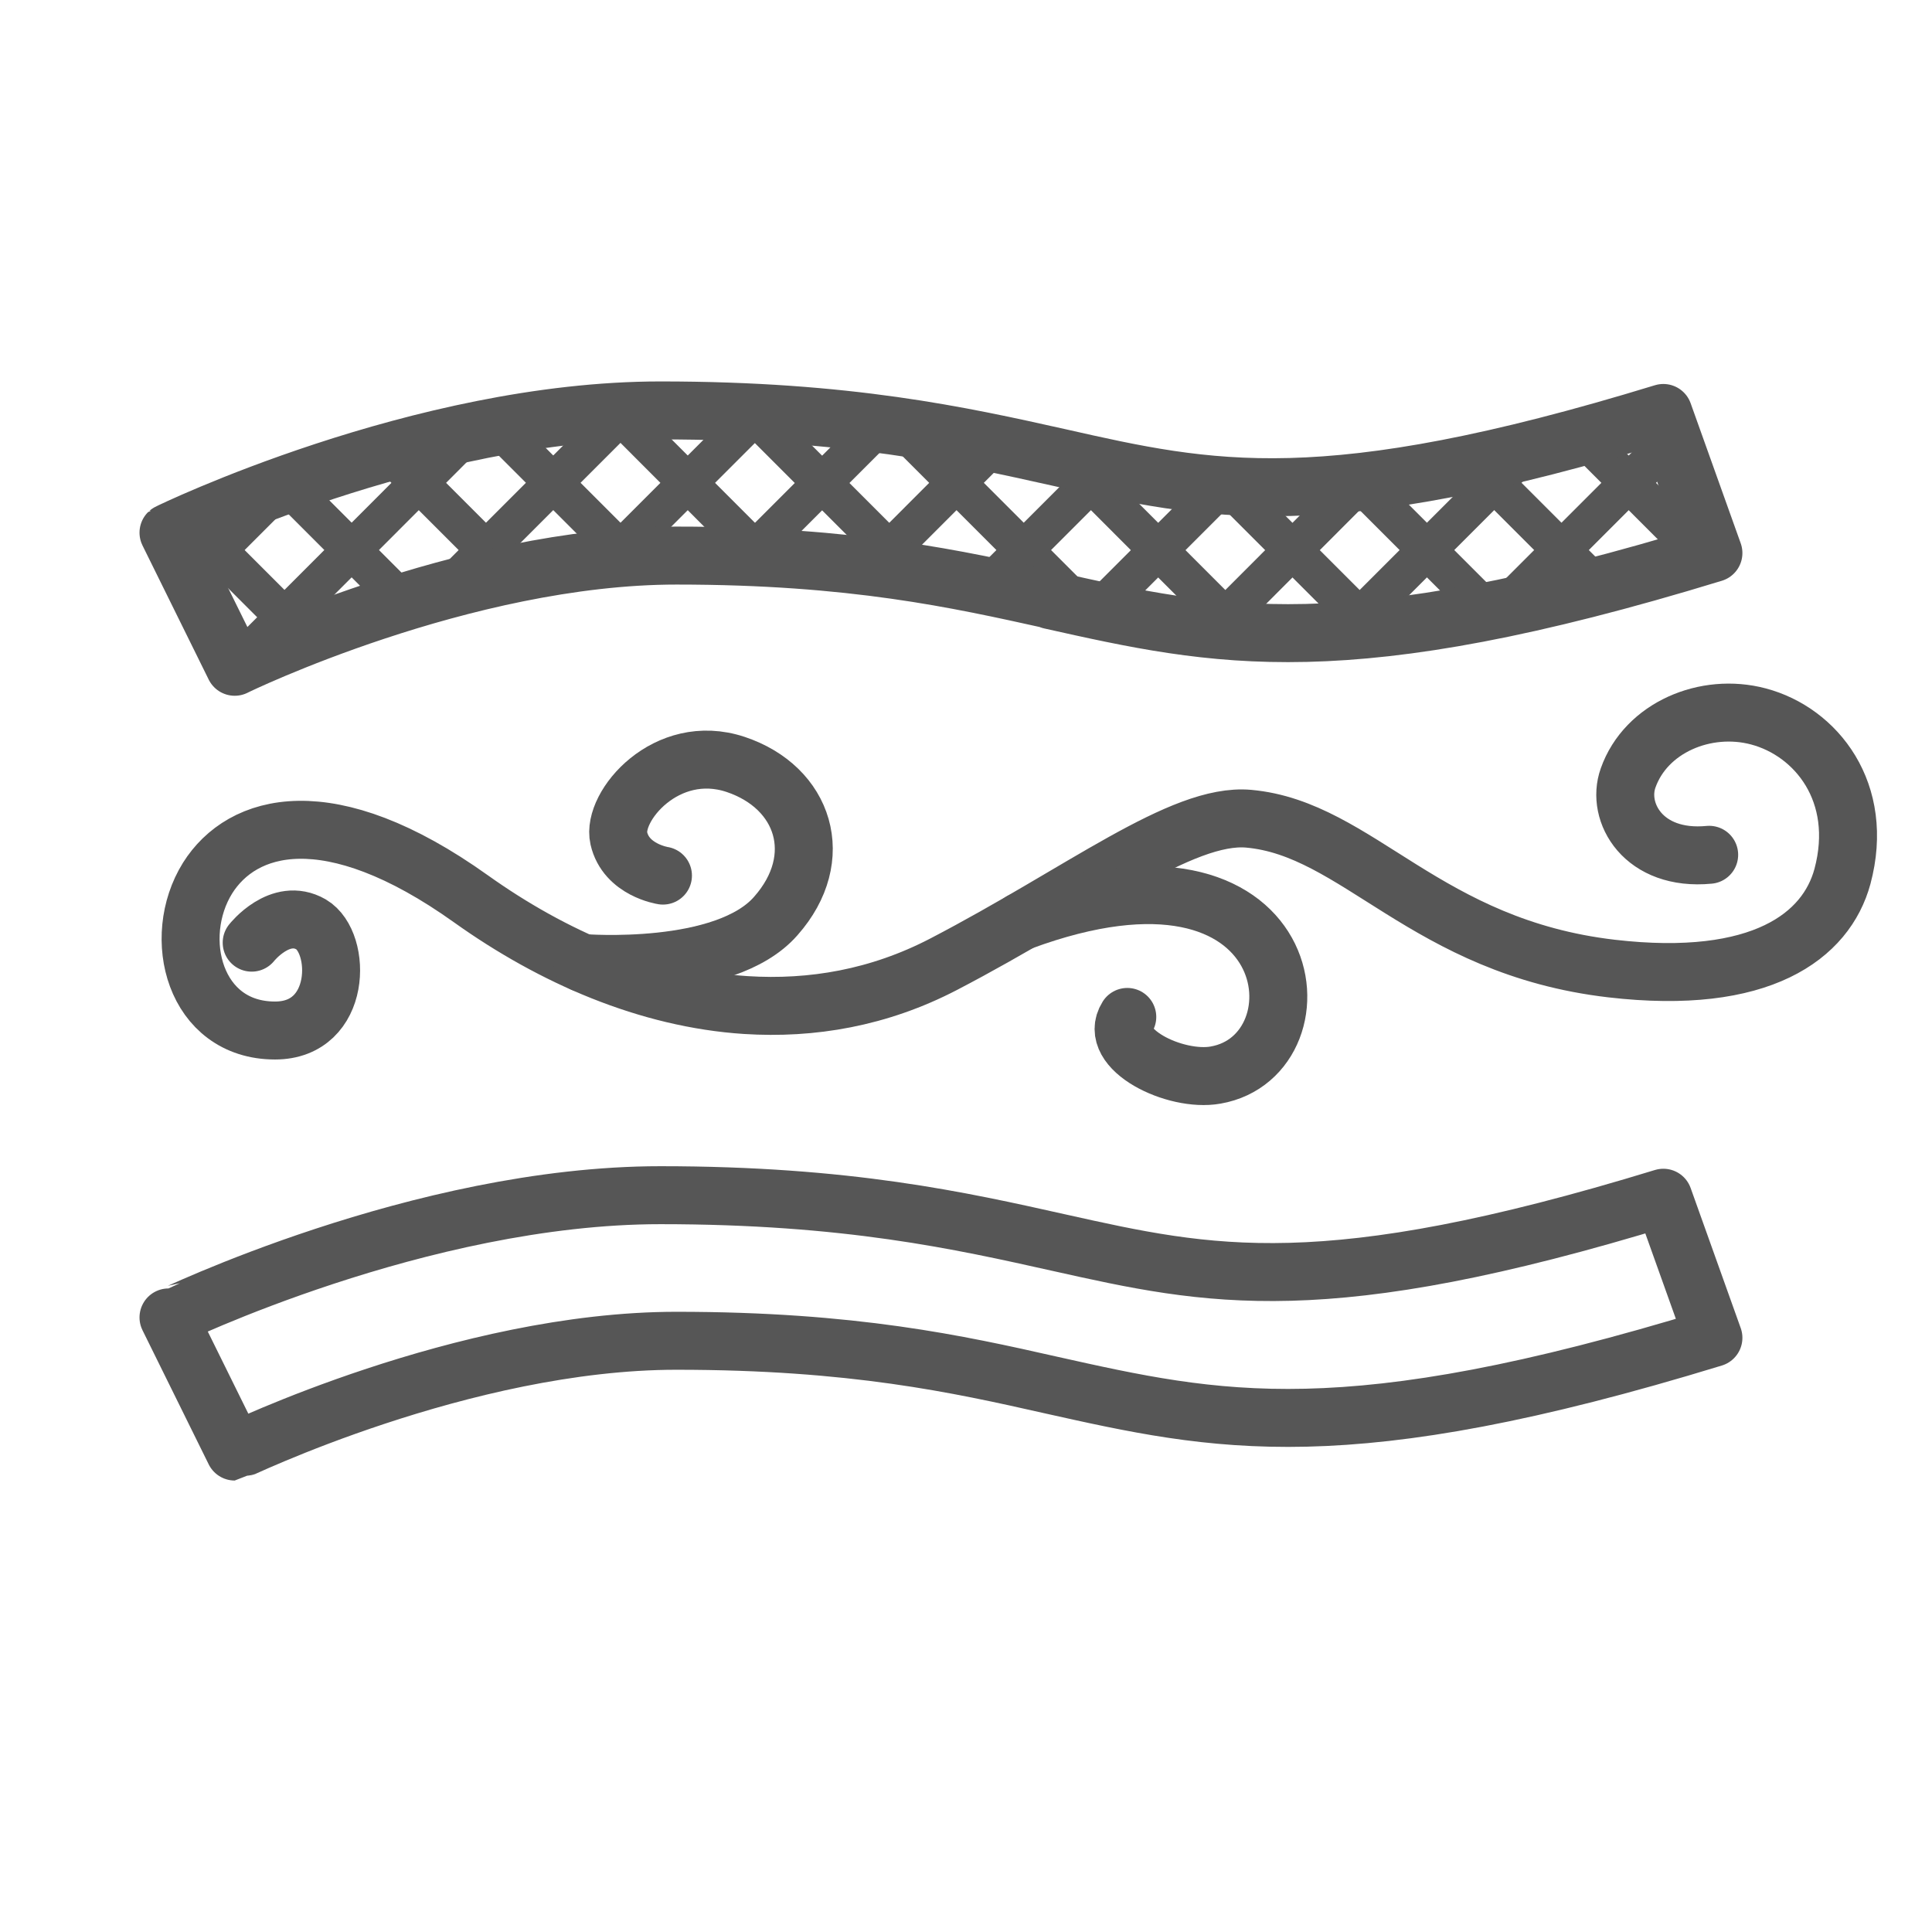
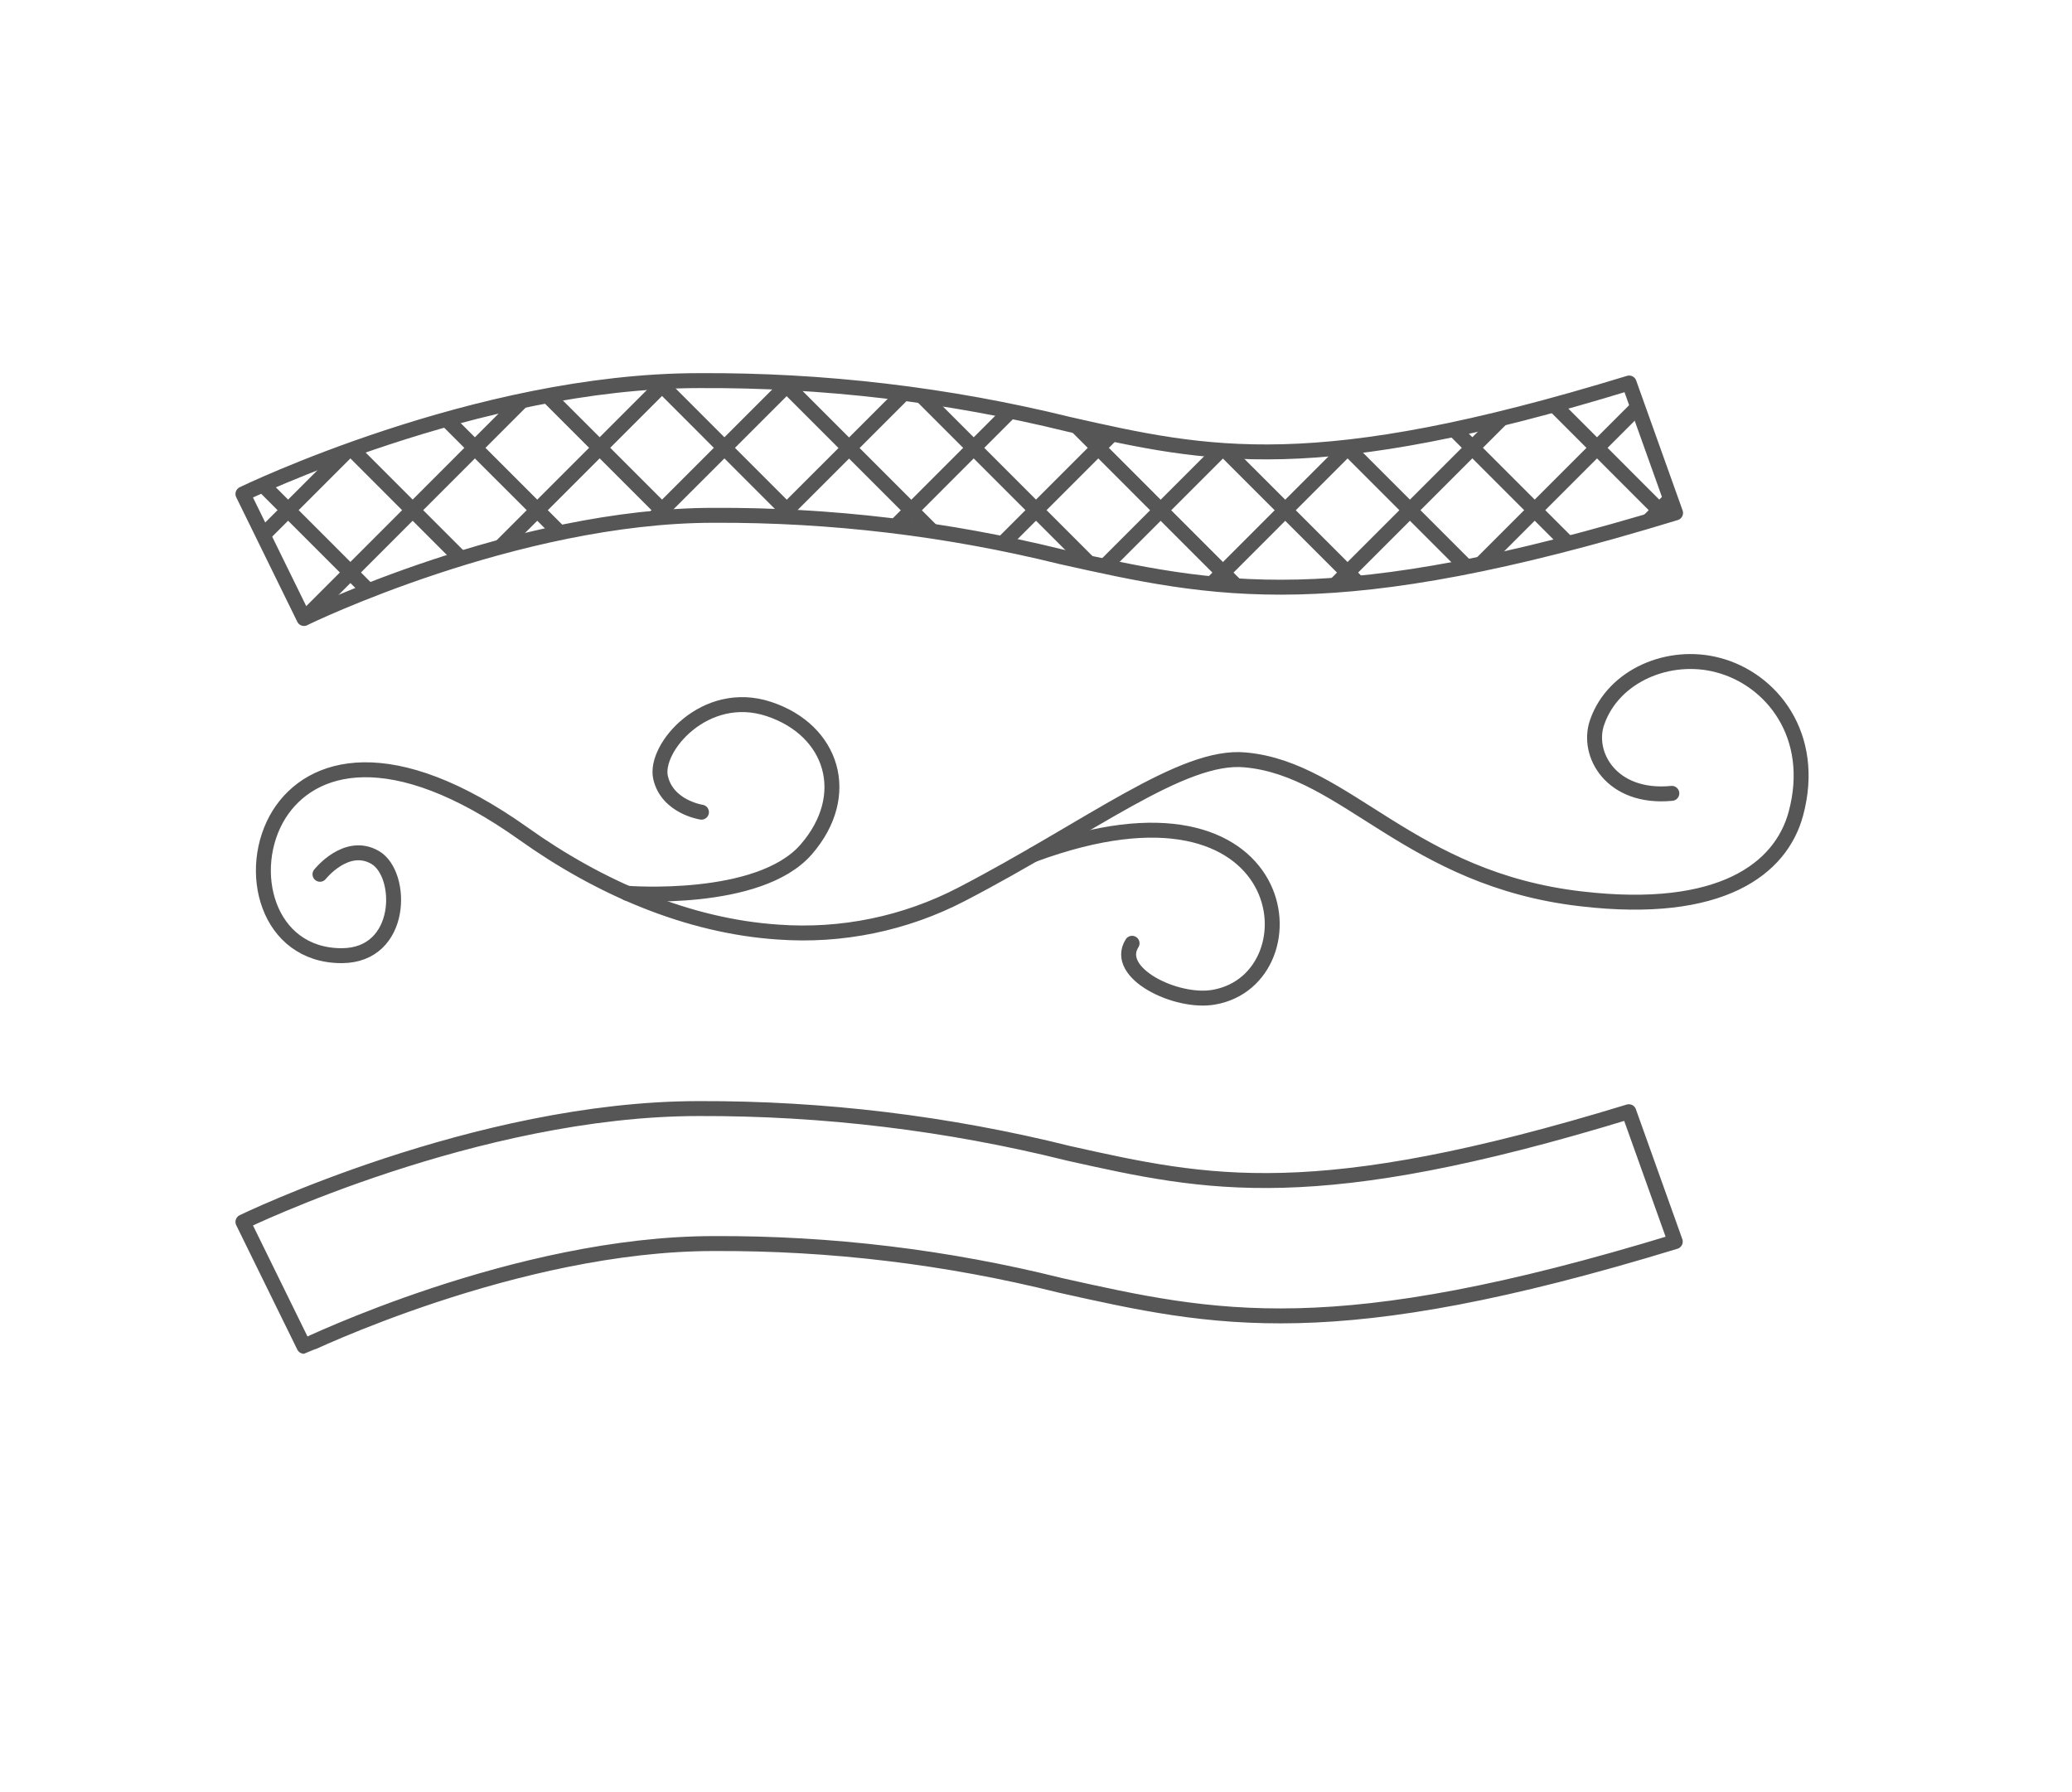
- <svg xmlns="http://www.w3.org/2000/svg" xml:space="preserve" width="42.333mm" height="42.333mm" version="1.1" style="shape-rendering:geometricPrecision; text-rendering:geometricPrecision; image-rendering:optimizeQuality; fill-rule:evenodd; clip-rule:evenodd" viewBox="0 0 4552 4552">
+ <svg xmlns="http://www.w3.org/2000/svg" viewBox="0 0 138.77 120">
  <defs>
-     <style type="text/css">
-    
-     .str1 {stroke:#565656;stroke-width:91.053;stroke-linecap:round;stroke-linejoin:round}
-     .str0 {stroke:#565656;stroke-width:136.574;stroke-linecap:round;stroke-linejoin:round}
-     .fil0 {fill:none}
-     .fil1 {fill:none;fill-rule:nonzero}
-    
-   </style>
-     <clipPath id="id0" style="clip-rule:nonzero">
-       <path d="M397 1255c1,-1 593,-288 1159,-288 441,0 707,59 940,111l0 0c354,80 623,140 1423,-105l118 330c-869,266 -1168,199 -1562,111l0 -1c-217,-48 -465,-104 -881,-104 -502,0 -1040,261 -1041,262l-156 -316z" />
+     <clipPath id="a" transform="translate(5.8)">
+       <path d="M10.47,33.08S26.1,25.49,41,25.49A101.31,101.31,0,0,1,65.8,28.42h0c9.33,2.11,16.42,3.69,37.51-2.77l3.11,8.7c-22.91,7-30.79,5.25-41.18,2.93v0A95.22,95.22,0,0,0,42,34.51c-13.23,0-27.42,6.88-27.44,6.91Z" style="fill: none" />
    </clipPath>
  </defs>
-   <g id="Слой_x0020_1">
-     <g id="_3292137060448">
-       <polygon class="fil0" points="0,0 4552,0 4552,4552 0,4552 " />
-       <path class="fil0 str0" d="M593 2221c0,0 67,-85 140,-43 73,43 73,250 -85,250 -190,0 -246,-219 -159,-359 81,-129 285,-191 621,49 192,137 417,235 647,250 156,10 314,-17 466,-96 325,-169 561,-357 719,-343 257,23 417,302 855,353 353,41 506,-77 544,-217 53,-198 -62,-341 -198,-377 -124,-33 -265,26 -307,145 -29,81 36,196 191,181" />
-       <path class="fil0 str0" d="M1373 2269c0,0 335,27 455,-111 121,-137 67,-303 -95,-357 -163,-54 -292,99 -275,174 17,75 104,88 104,88" />
-       <path class="fil0 str0" d="M2406 2171c665,-246 724,316 458,362 -95,17 -256,-61 -208,-137" />
-       <path class="fil1 str0" d="M397 3104c1,0 593,-288 1159,-288 441,0 707,60 940,112l0 0c354,79 623,139 1423,-106l118 330c-869,266 -1168,199 -1562,111l0 0c-217,-49 -465,-104 -881,-104 -502,0 -1040,261 -1041,261l-156 -316z" />
+   <g>
+     <polygon points="5.8 0 125.8 0 125.8 120 5.8 120 5.8 0" style="fill: none" />
+     <path d="M15.63,58.55s1.77-2.24,3.69-1.13S21.25,64,17.08,64c-5,0-6.48-5.77-4.19-9.46,2.14-3.4,7.51-5,16.37,1.29,5.06,3.61,11,6.19,17.06,6.59A23,23,0,0,0,58.6,59.89c8.57-4.45,14.79-9.41,19-9,6.78.61,11,8,22.54,9.31,9.31,1.08,13.34-2,14.34-5.72,1.4-5.22-1.63-9-5.22-9.94-3.27-.87-7,.69-8.09,3.82-.76,2.14.95,5.17,5,4.77" transform="translate(5.8)" style="fill: none;stroke: #565656;stroke-linecap: round;stroke-linejoin: round" />
+     <path d="M36.19,59.82s8.83.71,12-2.93,1.77-8-2.5-9.41-7.7,2.61-7.25,4.59,2.74,2.32,2.74,2.32" transform="translate(5.8)" style="fill: none;stroke: #565656;stroke-linecap: round;stroke-linejoin: round" />
+     <path d="M63.43,57.23C81,50.75,82.51,65.56,75.5,66.78c-2.5.45-6.75-1.61-5.48-3.61" transform="translate(5.8)" style="fill: none;stroke: #565656;stroke-linecap: round;stroke-linejoin: round" />
+     <path d="M10.47,81.83S26.1,74.24,41,74.24a101.12,101.12,0,0,1,24.78,3h0c9.33,2.08,16.42,3.66,37.51-2.79l3.11,8.7c-22.91,7-30.79,5.25-41.18,2.93h0A93.89,93.89,0,0,0,42,83.28c-13.23,0-27.42,6.88-27.44,6.88Z" transform="translate(5.8)" style="fill: none;stroke: #565656;stroke-linecap: round;stroke-linejoin: round" />
+     <g style="clip-path: url(#a)">
      <g>
-    </g>
-       <g style="clip-path:url(#id0)">
-         <g id="_3292137060512">
-           <line class="fil0 str1" x1="14" y1="798" x2="1225" y2="2009" />
-           <line class="fil0 str1" x1="331" y1="798" x2="1541" y2="2009" />
-           <line class="fil0 str1" x1="647" y1="798" x2="1858" y2="2009" />
-           <line class="fil0 str1" x1="964" y1="798" x2="2175" y2="2009" />
-           <line class="fil0 str1" x1="1281" y1="798" x2="2491" y2="2009" />
-           <line class="fil0 str1" x1="1597" y1="798" x2="2808" y2="2009" />
-           <line class="fil0 str1" x1="1914" y1="798" x2="3125" y2="2009" />
-           <line class="fil0 str1" x1="2231" y1="798" x2="3441" y2="2009" />
-           <line class="fil0 str1" x1="2547" y1="798" x2="3758" y2="2009" />
-           <line class="fil0 str1" x1="2864" y1="798" x2="4075" y2="2009" />
-           <line class="fil0 str1" x1="3181" y1="798" x2="4392" y2="2009" />
-           <line class="fil0 str1" x1="3498" y1="798" x2="4708" y2="2009" />
-           <line class="fil0 str1" x1="3814" y1="798" x2="5025" y2="2009" />
-           <line class="fil0 str1" x1="4810" y1="798" x2="3599" y2="2009" />
-           <line class="fil0 str1" x1="4493" y1="798" x2="3283" y2="2009" />
-           <line class="fil0 str1" x1="4177" y1="798" x2="2966" y2="2009" />
-           <line class="fil0 str1" x1="3860" y1="798" x2="2649" y2="2009" />
-           <line class="fil0 str1" x1="3543" y1="798" x2="2333" y2="2009" />
-           <line class="fil0 str1" x1="3227" y1="798" x2="2016" y2="2009" />
-           <line class="fil0 str1" x1="2910" y1="798" x2="1699" y2="2009" />
-           <line class="fil0 str1" x1="2593" y1="798" x2="1383" y2="2009" />
-           <line class="fil0 str1" x1="2277" y1="798" x2="1066" y2="2009" />
-           <line class="fil0 str1" x1="1960" y1="798" x2="749" y2="2009" />
-           <line class="fil0 str1" x1="1643" y1="798" x2="432" y2="2009" />
-           <line class="fil0 str1" x1="1326" y1="798" x2="116" y2="2009" />
-           <line class="fil0 str1" x1="1010" y1="798" x2="-201" y2="2009" />
-         </g>
+         <line x1="6.17" y1="21.04" x2="38.09" y2="52.96" style="fill: none;stroke: #565656;stroke-linecap: round;stroke-linejoin: round" />
+         <line x1="14.52" y1="21.04" x2="46.42" y2="52.96" style="fill: none;stroke: #565656;stroke-linecap: round;stroke-linejoin: round" />
+         <line x1="22.85" y1="21.04" x2="54.78" y2="52.96" style="fill: none;stroke: #565656;stroke-linecap: round;stroke-linejoin: round" />
+         <line x1="31.21" y1="21.04" x2="63.14" y2="52.96" style="fill: none;stroke: #565656;stroke-linecap: round;stroke-linejoin: round" />
+         <line x1="39.57" y1="21.04" x2="71.47" y2="52.96" style="fill: none;stroke: #565656;stroke-linecap: round;stroke-linejoin: round" />
+         <line x1="47.9" y1="21.04" x2="79.82" y2="52.96" style="fill: none;stroke: #565656;stroke-linecap: round;stroke-linejoin: round" />
+         <line x1="56.26" y1="21.04" x2="88.18" y2="52.96" style="fill: none;stroke: #565656;stroke-linecap: round;stroke-linejoin: round" />
+         <line x1="64.61" y1="21.04" x2="96.51" y2="52.96" style="fill: none;stroke: #565656;stroke-linecap: round;stroke-linejoin: round" />
+         <line x1="72.94" y1="21.04" x2="104.87" y2="52.96" style="fill: none;stroke: #565656;stroke-linecap: round;stroke-linejoin: round" />
+         <line x1="81.3" y1="21.04" x2="113.22" y2="52.96" style="fill: none;stroke: #565656;stroke-linecap: round;stroke-linejoin: round" />
+         <line x1="89.66" y1="21.04" x2="121.58" y2="52.96" style="fill: none;stroke: #565656;stroke-linecap: round;stroke-linejoin: round" />
+         <line x1="98.01" y1="21.04" x2="129.91" y2="52.96" style="fill: none;stroke: #565656;stroke-linecap: round;stroke-linejoin: round" />
+         <line x1="106.34" y1="21.04" x2="138.27" y2="52.96" style="fill: none;stroke: #565656;stroke-linecap: round;stroke-linejoin: round" />
+         <line x1="132.6" y1="21.04" x2="100.68" y2="52.96" style="fill: none;stroke: #565656;stroke-linecap: round;stroke-linejoin: round" />
+         <line x1="124.24" y1="21.04" x2="92.35" y2="52.96" style="fill: none;stroke: #565656;stroke-linecap: round;stroke-linejoin: round" />
+         <line x1="115.91" y1="21.04" x2="83.99" y2="52.96" style="fill: none;stroke: #565656;stroke-linecap: round;stroke-linejoin: round" />
+         <line x1="107.56" y1="21.04" x2="75.63" y2="52.96" style="fill: none;stroke: #565656;stroke-linecap: round;stroke-linejoin: round" />
+         <line x1="99.2" y1="21.04" x2="67.3" y2="52.96" style="fill: none;stroke: #565656;stroke-linecap: round;stroke-linejoin: round" />
+         <line x1="90.87" y1="21.04" x2="58.94" y2="52.96" style="fill: none;stroke: #565656;stroke-linecap: round;stroke-linejoin: round" />
+         <line x1="82.51" y1="21.04" x2="50.59" y2="52.96" style="fill: none;stroke: #565656;stroke-linecap: round;stroke-linejoin: round" />
+         <line x1="74.16" y1="21.04" x2="42.26" y2="52.96" style="fill: none;stroke: #565656;stroke-linecap: round;stroke-linejoin: round" />
+         <line x1="65.83" y1="21.04" x2="33.9" y2="52.96" style="fill: none;stroke: #565656;stroke-linecap: round;stroke-linejoin: round" />
+         <line x1="57.47" y1="21.04" x2="25.54" y2="52.96" style="fill: none;stroke: #565656;stroke-linecap: round;stroke-linejoin: round" />
+         <line x1="49.11" y1="21.04" x2="17.19" y2="52.96" style="fill: none;stroke: #565656;stroke-linecap: round;stroke-linejoin: round" />
+         <line x1="40.75" y1="21.04" x2="8.86" y2="52.96" style="fill: none;stroke: #565656;stroke-linecap: round;stroke-linejoin: round" />
+         <line x1="32.42" y1="21.04" x2="0.5" y2="52.96" style="fill: none;stroke: #565656;stroke-linecap: round;stroke-linejoin: round" />
      </g>
-       <path class="fil1 str0" d="M397 1255c1,-1 593,-288 1159,-288 441,0 707,59 940,111l0 0c354,80 623,140 1423,-105l118 330c-869,266 -1168,199 -1562,111l0 -1c-217,-48 -465,-104 -881,-104 -502,0 -1040,261 -1041,262l-156 -316z" />
    </g>
+     <path d="M10.47,33.08S26.1,25.49,41,25.49A101.31,101.31,0,0,1,65.8,28.42h0c9.33,2.11,16.42,3.69,37.51-2.77l3.11,8.7c-22.91,7-30.79,5.25-41.18,2.93v0A95.22,95.22,0,0,0,42,34.51c-13.23,0-27.42,6.88-27.44,6.91Z" transform="translate(5.8)" style="fill: none;stroke: #565656;stroke-linecap: round;stroke-linejoin: round" />
  </g>
</svg>
